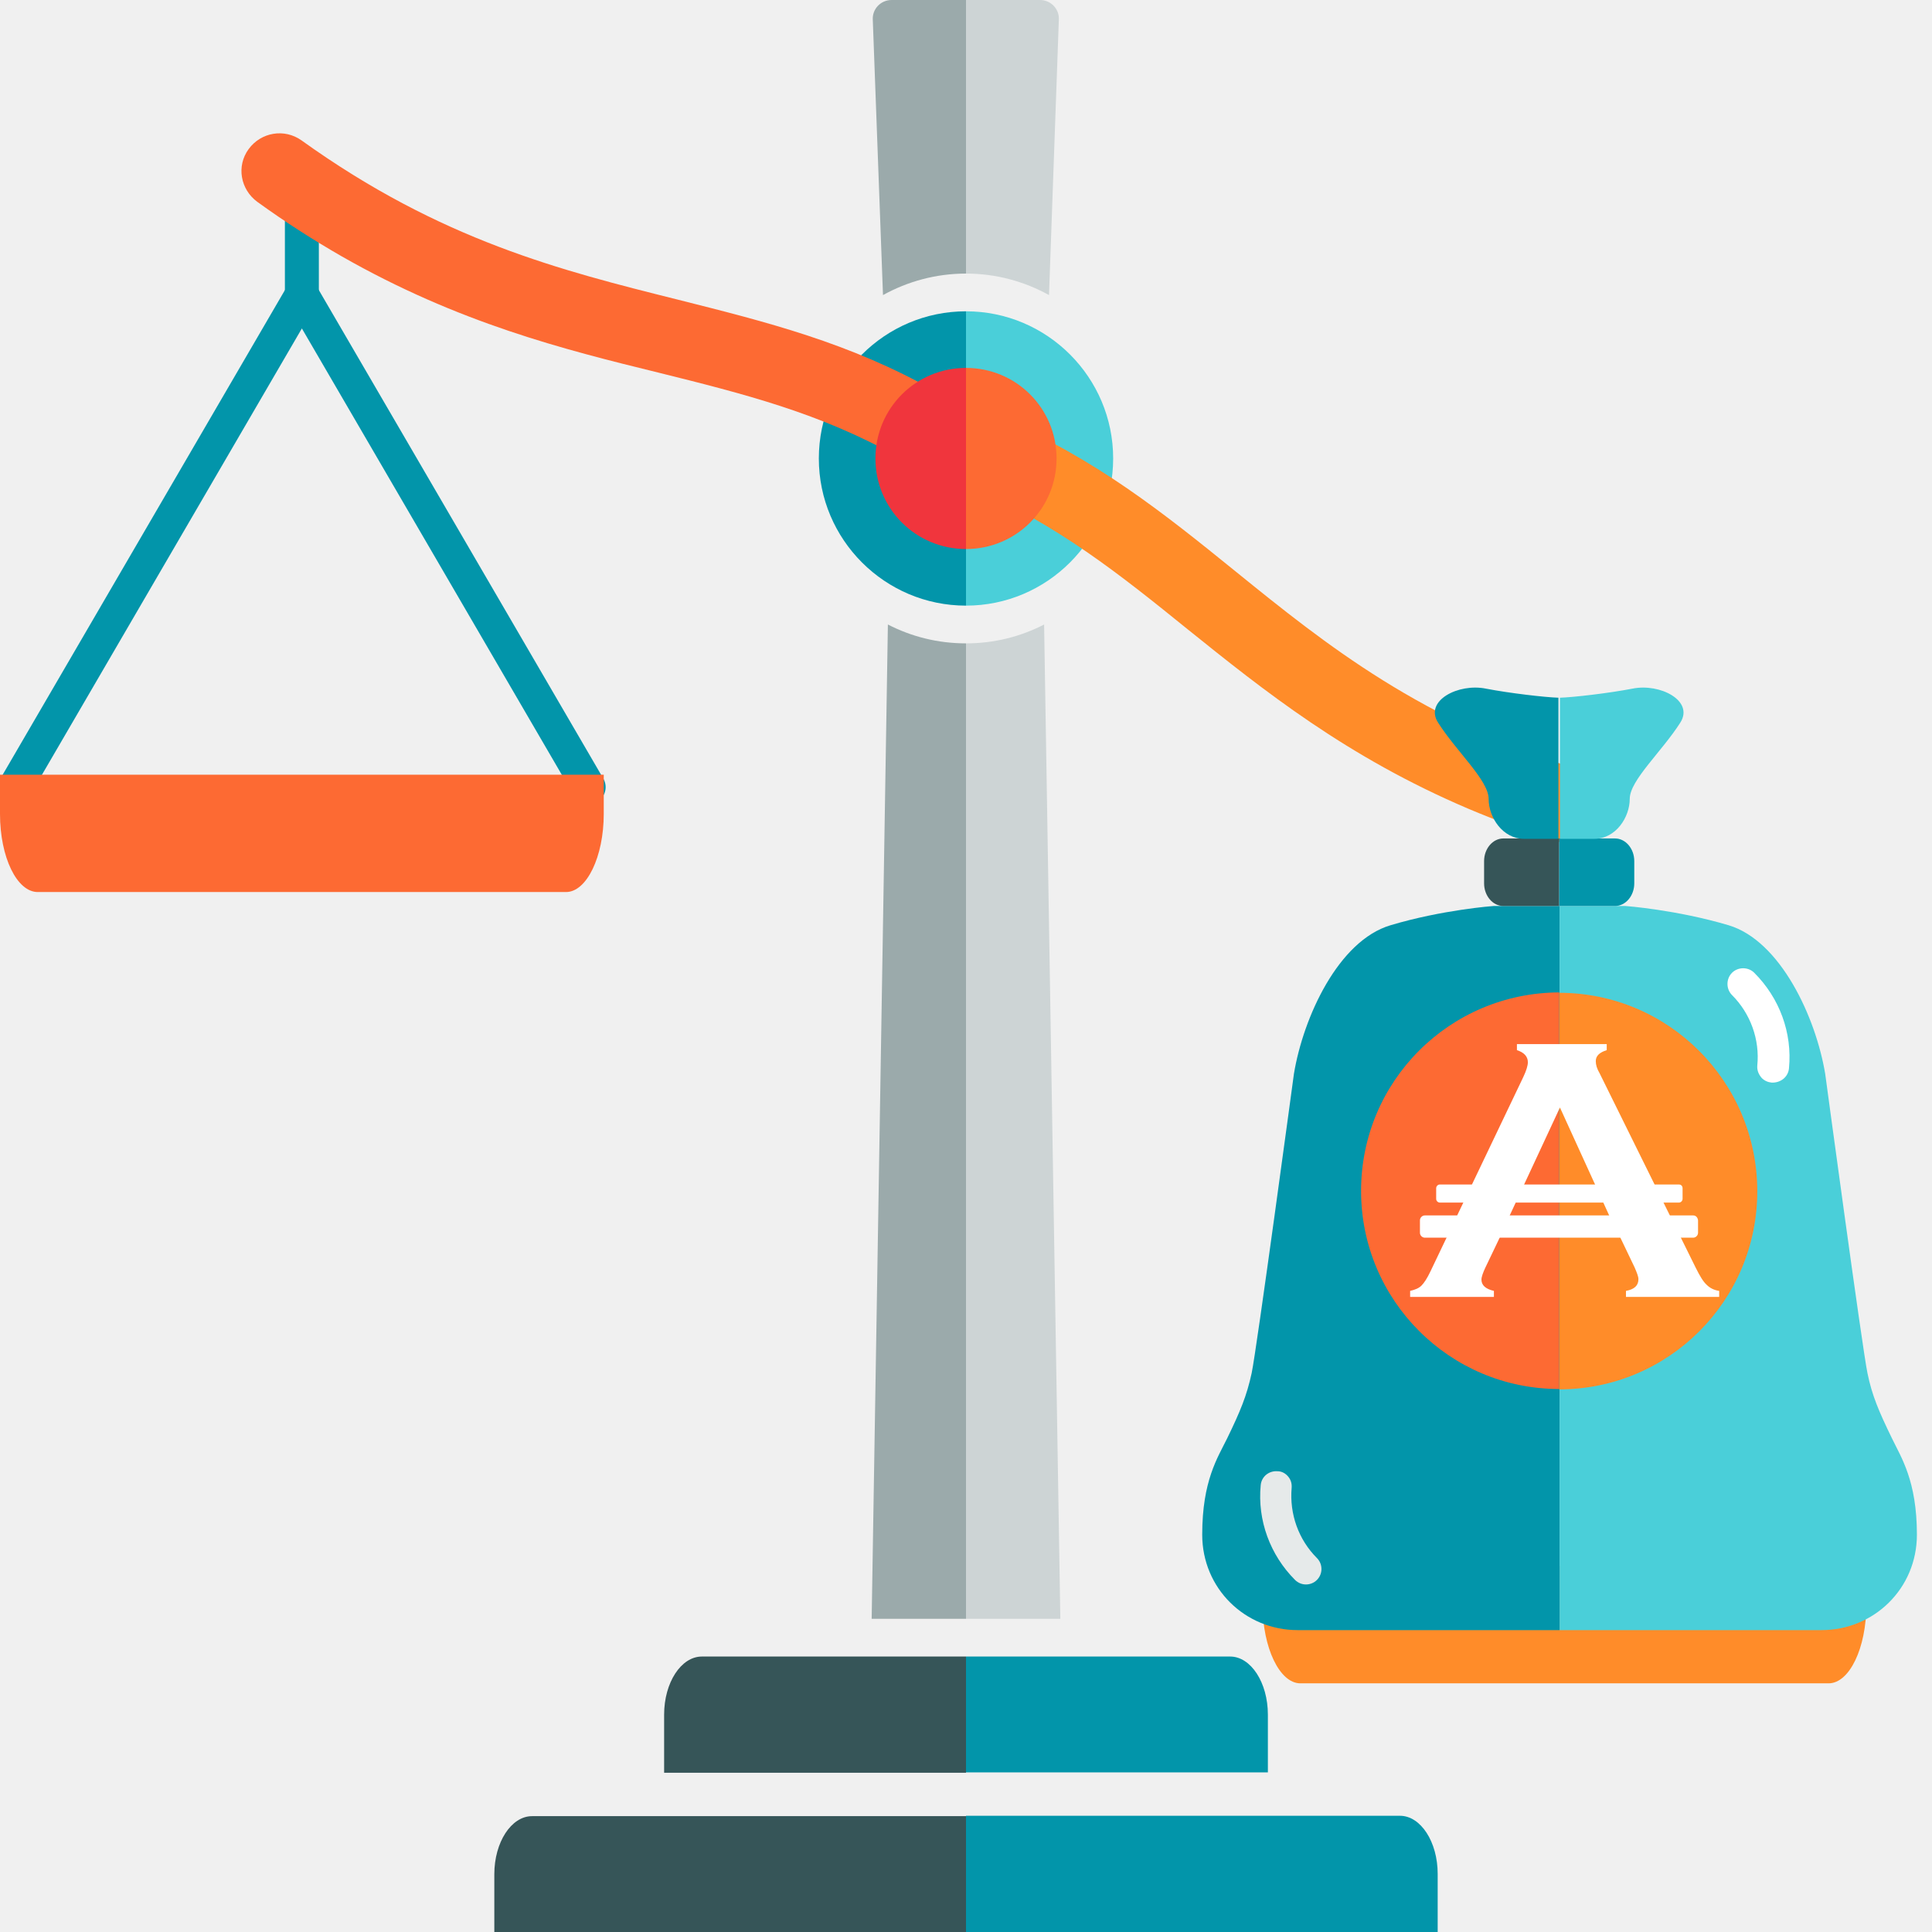
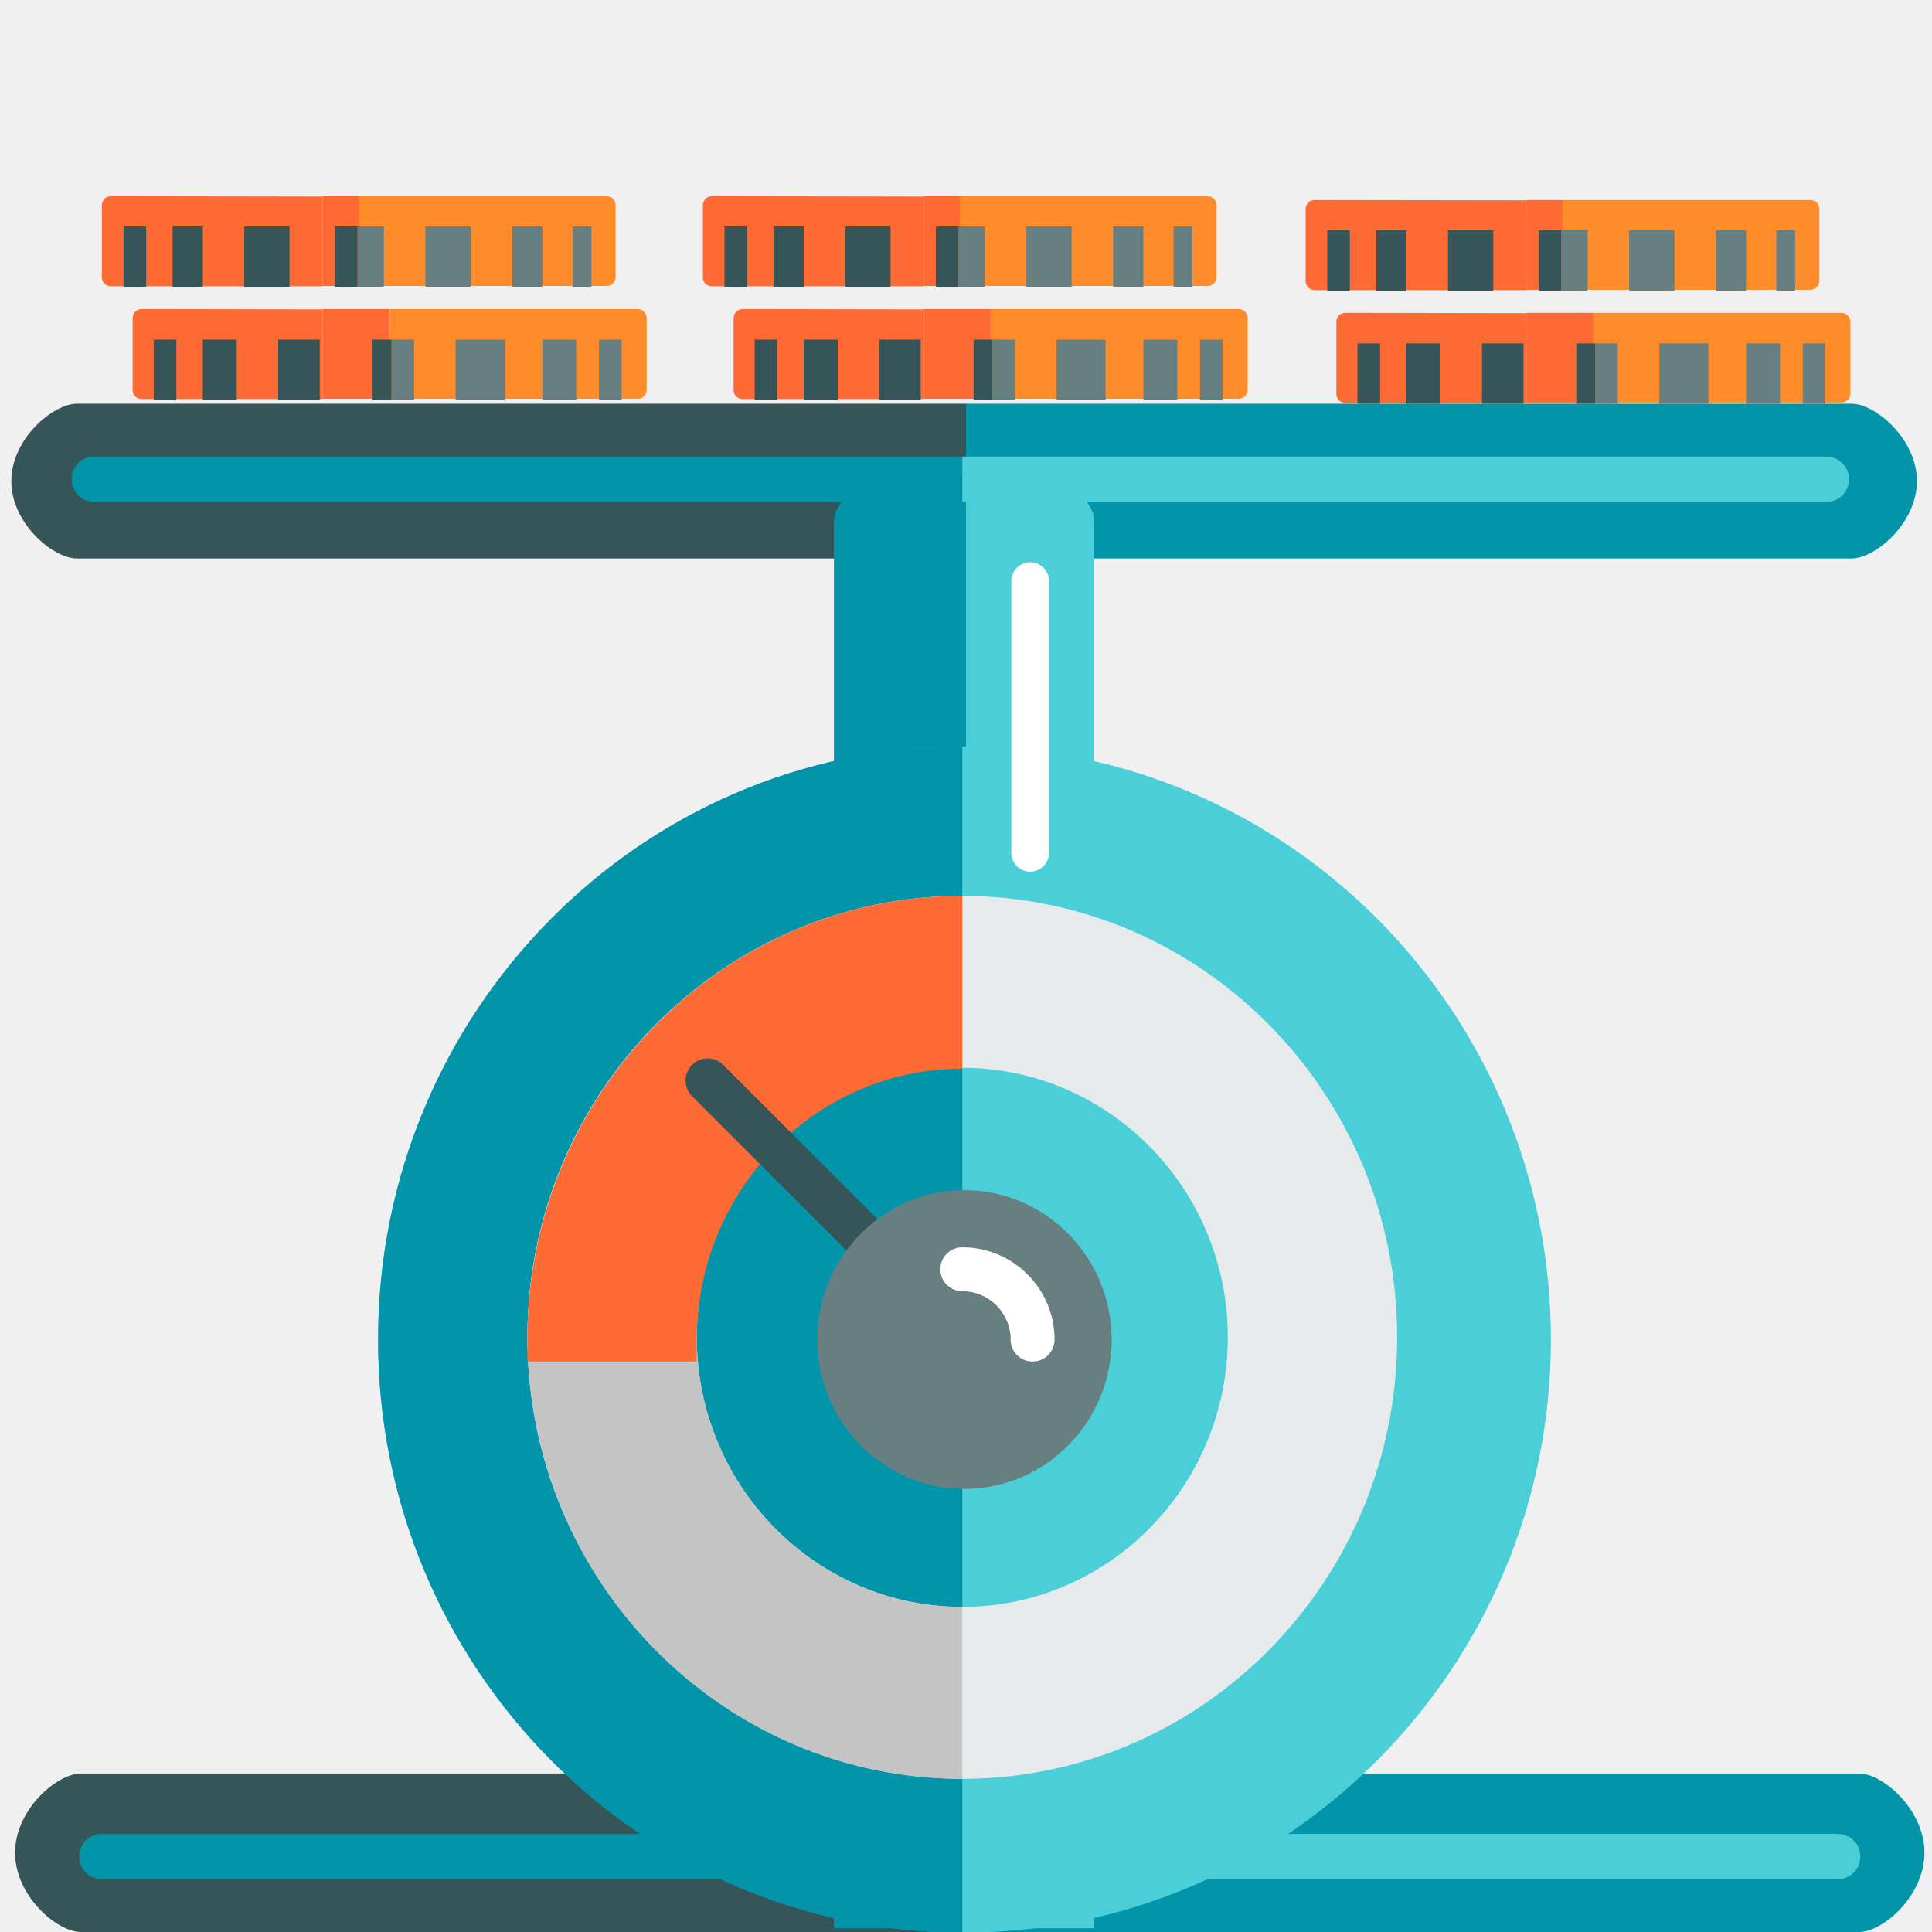
- <svg xmlns="http://www.w3.org/2000/svg" version="1.1" id="Balance" x="0px" y="0px" viewBox="0 0 512 512" style="enable-background:new 0 0 512 512;" xml:space="preserve">
-   <style type="text/css">
- 	.st0{fill:#365558;}
- 	.st1{fill:#0295AA;}
- 	.st2{fill:#9BAAAB;}
- 	.st3{fill:#CDD4D5;}
- 	.st4{fill:none;stroke:#0295AA;stroke-width:9;stroke-linecap:round;stroke-linejoin:round;stroke-miterlimit:10;}
- 	.st5{fill:#FD6A33;}
- 	.st6{fill:#FF8C29;}
- 	.st7{fill:#F0353D;}
- 	.st8{fill:#4ACFD9;}
- 	.st9{fill:#E6EAEA;}
- 	.st10{fill:#FFFFFF;}
- </style>
-   <path class="st0" d="M141,481.3c-5.5,0-10,6.9-10,15.4V512h125v-30.7H141z" />
-   <path class="st1" d="M381,496.6c0-8.5-4.5-15.4-10-15.4H256V512h125V496.6z" />
-   <path class="st1" d="M336,454.4c0-8.5-4.5-15.4-10-15.4h-70v30.7h80V454.4z" />
-   <path class="st0" d="M186,439c-5.5,0-10,6.9-10,15.4v15.4h80V439H186z" />
-   <path class="st2" d="M231,429h25V170.5c-7.5,0-14.5-1.8-20.7-5L231,429z" />
-   <path class="st3" d="M256,170.5V429h25l-4.3-263.5C270.5,168.7,263.5,170.5,256,170.5z" />
-   <path class="st2" d="M234,78.2c6.5-3.6,14-5.7,22-5.7V0h-19.7c-2.9,0-5.2,2.4-5,5.3L234,78.2z" />
-   <path class="st3" d="M280.6,5.3c0.2-2.9-2.1-5.3-5-5.3H256v72.5c8,0,15.5,2.1,22,5.7L280.6,5.3z" />
-   <g>
-     <polyline class="st4" points="156,208.6 80,78.1 4,208.6  " />
-     <line class="st4" x1="80" y1="78.1" x2="80" y2="54.5" />
+ <svg xmlns="http://www.w3.org/2000/svg" width="512" height="512" viewBox="0 0 512 512" fill="none">
+   <g clip-path="url(#clip0_438_51)">
+     <path d="M20.345 107C14.125 107 3 116.254 3 127.5C3 138.746 14.125 148 20.345 148H256V107H20.345Z" fill="#365558" />
+     <path d="M21.414 470C15.169 470 4 479.48 4 491C4 502.52 15.169 512 21.414 512H258V470H21.414Z" fill="#365558" />
+     <path d="M508 127.5C508 116.254 496.919 107 490.723 107H256V148H490.723C496.919 148 508 138.746 508 127.5Z" fill="#0295AA" />
+     <path d="M510 491C510 479.48 498.919 470 492.723 470H258V512H492.723C498.919 512 510 502.52 510 491Z" fill="#0295AA" />
+     <path d="M256 126H241.119C230.048 126 221 131.602 221 138.515V511H256V126Z" fill="#0295AA" />
+     <path d="M290 138.515C290 131.602 281.211 126 270.456 126H256V511H290V138.515Z" fill="#4ACFD9" />
+     <path d="M483.904 121H255V133H484.023C487.37 133 490 130.36 490 127C490 123.64 487.251 121 483.904 121Z" fill="#4ACFD9" />
+     <path d="M24.957 121C21.621 121 19 123.64 19 127C19 130.36 21.621 133 24.957 133H255V121H24.957Z" fill="#0295AA" />
+     <path d="M486.93 486H259V498H487.049C490.381 498 493 495.36 493 492C493 488.64 490.262 486 486.93 486Z" fill="#4ACFD9" />
+     <path d="M27.007 486C23.643 486 21 488.64 21 492C21 495.36 23.643 498 27.007 498H259V486H27.007Z" fill="#0295AA" />
+     <path d="M257.346 340.677L259.907 369.547C263.515 369.198 266.309 366.054 265.96 362.329L264.097 340.794C264.097 340.561 264.097 340.445 264.097 340.328C261.769 340.445 259.557 340.445 257.346 340.677Z" fill="#FFD1A9" />
+     <path d="M251.525 341.26C251.525 341.493 251.525 341.726 251.525 341.842L253.387 363.378C253.737 366.754 256.53 369.431 259.906 369.315L257.345 340.445C255.483 340.795 253.504 341.027 251.525 341.26Z" fill="#FF8C29" />
+     <path d="M278.648 504.348C278.182 500.74 275.039 497.946 271.431 498.295L272.362 508.772H278.997L278.648 504.348Z" fill="#FD6A33" />
+     <path d="M271.314 498.527C267.939 499.109 265.727 502.136 265.96 505.512L266.309 508.888H272.246L271.314 498.527Z" fill="#FFD1A9" />
+     <path d="M246.402 494.917C242.91 493.869 239.068 495.731 238.021 499.107L234.994 508.769H241.979L246.402 494.917Z" fill="#FFD1A9" />
+     <path d="M250.71 503.183C251.757 499.691 249.895 495.966 246.403 494.918L241.979 508.887H248.964L250.71 503.183Z" fill="#FF8C29" />
+     <path d="M280.975 363.258C279.928 366.751 281.79 370.476 285.283 371.523L293.78 344.633C291.685 344.051 289.59 343.352 287.378 342.887L280.975 363.258Z" fill="#FD6A33" />
+     <path d="M255.599 197.844C169.908 197.844 100.193 268.342 100.193 354.995C100.193 441.649 169.908 512.147 255.599 512.147C341.29 512.147 411.005 441.649 411.005 354.996C411.005 268.343 341.29 197.844 255.599 197.844Z" fill="#4ACFD9" />
+     <path d="M100.193 354.996C100.193 441.649 169.647 512.147 255.017 512.147V197.844C169.646 197.844 100.193 268.342 100.193 354.996Z" fill="#0295AA" />
+     <path d="M255.017 237.422C191.47 237.422 139.772 289.904 139.772 354.413C139.772 418.921 191.47 471.403 255.017 471.403C318.563 471.403 370.261 418.921 370.261 354.413C370.261 289.904 318.563 237.422 255.017 237.422ZM255.017 425.843C216.218 425.843 184.652 393.8 184.652 354.413C184.652 315.025 216.217 282.982 255.017 282.982C293.816 282.982 325.381 315.025 325.381 354.413C325.381 393.8 293.816 425.843 255.017 425.843Z" fill="#E6EAEA" />
+     <path d="M184.652 354.413C184.652 315.026 216.217 282.982 255.017 282.982V237.422C191.47 237.422 139.772 289.904 139.772 354.413C139.772 418.921 191.47 471.403 255.017 471.403V425.843C216.218 425.842 184.652 393.799 184.652 354.413Z" fill="#C4C4C4" />
+     <path d="M139.772 354.995V360.815H184.652V354.995C184.652 315.412 216.217 283.209 255.017 283.209V237.422C191.47 237.421 139.772 290.165 139.772 354.995Z" fill="#FD6A33" />
+     <path d="M256.153 360.814C254.657 360.814 253.16 360.243 252.018 359.102L183.393 290.477C181.109 288.192 181.109 284.489 183.393 282.205C185.678 279.921 189.381 279.921 191.664 282.205L260.289 350.83C262.573 353.115 262.573 356.817 260.289 359.102C259.147 360.243 257.65 360.814 256.153 360.814Z" fill="#365558" />
+     <path d="M255.598 315.418C234.096 315.418 216.602 333.172 216.602 354.997C216.602 376.822 234.096 394.576 255.598 394.576C277.101 394.576 294.595 376.821 294.595 354.997C294.595 333.174 277.101 315.418 255.598 315.418Z" fill="#687F82" />
+     <path d="M273.642 360.817C270.428 360.817 267.822 358.211 267.822 354.997C267.822 347.936 262.078 342.191 255.017 342.191C251.802 342.191 249.196 339.586 249.196 336.371C249.196 333.156 251.803 330.551 255.017 330.551C268.496 330.551 279.463 341.517 279.463 354.997C279.463 358.211 276.857 360.817 273.642 360.817Z" fill="white" />
+     <path d="M273 154V226" stroke="white" stroke-width="10" stroke-miterlimit="10" stroke-linecap="round" stroke-linejoin="round" />
+     <path d="M328.267 81.898H262.531V105.679H328.267C329.541 105.679 330.645 104.66 330.645 103.301V84.192C330.56 82.918 329.541 81.898 328.267 81.898Z" fill="#FF8C29" />
+     <path d="M262.531 81.898H244.781V105.679H262.531V81.898Z" fill="#FD6A33" />
+     <path d="M196.794 81.898C195.52 81.898 194.416 82.918 194.416 84.276V103.386C194.416 104.66 195.435 105.764 196.794 105.764H244.78V81.983L196.794 81.898Z" fill="#FD6A33" />
+     <path d="M312 90H303V106H312V90Z" fill="#687F82" />
+     <path d="M324 90H318V106H324V90Z" fill="#687F82" />
+     <path d="M293 90H280V106H293V90Z" fill="#687F82" />
+     <path d="M222 90H213V106H222V90Z" fill="#365558" />
+     <path d="M206 90H200V106H206V90Z" fill="#365558" />
+     <path d="M244 90H233V106H244V90Z" fill="#365558" />
+     <path d="M269 90H263V106H269V90Z" fill="#687F82" />
+     <path d="M263 90H258V106H263V90Z" fill="#365558" />
+     <path d="M320.031 52H254.294V75.781H320.031C321.305 75.781 322.409 74.761 322.409 73.403V54.293C322.409 53.104 321.39 52 320.031 52Z" fill="#FF8C29" />
+     <path d="M254.38 52H244.783V75.781H254.38V52Z" fill="#FD6A33" />
+     <path d="M188.643 52C187.369 52 186.265 53.019 186.265 54.378V73.487C186.265 74.761 187.284 75.866 188.643 75.866H244.782V52.085L188.643 52Z" fill="#FD6A33" />
+     <path d="M303 60H295V76H303V60Z" fill="#687F82" />
+     <path d="M316 60H311V76H316V60Z" fill="#687F82" />
+     <path d="M284 60H272V76H284V60Z" fill="#687F82" />
+     <path d="M213 60H205V76H213V60Z" fill="#365558" />
+     <path d="M198 60H192V76H198V60Z" fill="#365558" />
+     <path d="M236 60H224V76H236V60Z" fill="#365558" />
+     <path d="M261 60H254V76H261V60Z" fill="#687F82" />
+     <path d="M254 60H248V76H254V60Z" fill="#365558" />
+     <path d="M488.003 82.898H422.266V106.679H488.003C489.277 106.679 490.381 105.66 490.381 104.301V85.192C490.296 83.918 489.277 82.898 488.003 82.898Z" fill="#FF8C29" />
+     <path d="M422.267 82.898H404.516V106.679H422.267V82.898Z" fill="#FD6A33" />
+     <path d="M356.529 82.898C355.255 82.898 354.151 83.918 354.151 85.276V104.386C354.151 105.66 355.171 106.764 356.529 106.764H404.515V82.983L356.529 82.898Z" fill="#FD6A33" />
+     <path d="M471.735 91H462.735V107H471.735V91Z" fill="#687F82" />
+     <path d="M483.735 91H477.735V107H483.735V91Z" fill="#687F82" />
+     <path d="M452.735 91H439.735V107H452.735V91Z" fill="#687F82" />
+     <path d="M381.735 91H372.735V107H381.735V91Z" fill="#365558" />
+     <path d="M365.735 91H359.735V107H365.735V91Z" fill="#365558" />
+     <path d="M403.735 91H392.735V107H403.735V91Z" fill="#365558" />
+     <path d="M428.735 91H422.735V107H428.735V91Z" fill="#687F82" />
+     <path d="M422.735 91H417.735V107H422.735V91Z" fill="#365558" />
+     <path d="M479.766 53H414.03V76.781H479.766C481.04 76.781 482.144 75.761 482.144 74.403V55.293C482.144 54.104 481.125 53 479.766 53Z" fill="#FF8C29" />
+     <path d="M414.115 53H404.518V76.781H414.115V53Z" fill="#FD6A33" />
+     <path d="M348.378 53C347.104 53 346 54.019 346 55.378V74.487C346 75.761 347.019 76.866 348.378 76.866H404.517V53.085L348.378 53Z" fill="#FD6A33" />
+     <path d="M462.735 61H454.735V77H462.735V61Z" fill="#687F82" />
+     <path d="M475.735 61H470.735V77H475.735V61Z" fill="#687F82" />
+     <path d="M443.735 61H431.735V77H443.735V61Z" fill="#687F82" />
+     <path d="M372.735 61H364.735V77H372.735V61Z" fill="#365558" />
+     <path d="M357.735 61H351.735V77H357.735V61Z" fill="#365558" />
+     <path d="M395.735 61H383.735V77H395.735V61Z" fill="#365558" />
+     <path d="M420.735 61H413.735V77H420.735V61Z" fill="#687F82" />
+     <path d="M413.735 61H407.735V77H413.735V61Z" fill="#365558" />
+     <path d="M169.003 81.898H103.266V105.679H169.003C170.277 105.679 171.381 104.66 171.381 103.301V84.192C171.296 82.918 170.277 81.898 169.003 81.898Z" fill="#FF8C29" />
+     <path d="M103.267 81.898H85.516V105.679H103.267V81.898Z" fill="#FD6A33" />
+     <path d="M37.529 81.898C36.255 81.898 35.151 82.918 35.151 84.276V103.386C35.151 104.66 36.17 105.764 37.529 105.764H85.515V81.983L37.529 81.898Z" fill="#FD6A33" />
+     <path d="M152.735 90H143.735V106H152.735V90Z" fill="#687F82" />
+     <path d="M164.735 90H158.735V106H164.735V90Z" fill="#687F82" />
+     <path d="M133.735 90H120.735V106H133.735V90Z" fill="#687F82" />
+     <path d="M62.735 90H53.735V106H62.735V90Z" fill="#365558" />
+     <path d="M46.735 90H40.735V106H46.735V90Z" fill="#365558" />
+     <path d="M84.735 90H73.735V106H84.735V90Z" fill="#365558" />
+     <path d="M109.735 90H103.735V106H109.735V90Z" fill="#687F82" />
+     <path d="M103.735 90H98.735V106H103.735V90Z" fill="#365558" />
+     <path d="M160.766 52H95.03V75.781H160.766C162.04 75.781 163.144 74.761 163.144 73.403V54.293C163.144 53.104 162.125 52 160.766 52Z" fill="#FF8C29" />
+     <path d="M95.115 52H85.518V75.781H95.115V52Z" fill="#FD6A33" />
+     <path d="M29.378 52C28.104 52 27 53.019 27 54.378V73.487C27 74.761 28.019 75.866 29.378 75.866H85.517V52.085L29.378 52Z" fill="#FD6A33" />
+     <path d="M143.735 60H135.735V76H143.735V60Z" fill="#687F82" />
+     <path d="M156.735 60H151.735V76H156.735V60Z" fill="#687F82" />
+     <path d="M124.735 60H112.735V76H124.735V60Z" fill="#687F82" />
+     <path d="M53.735 60H45.735V76H53.735V60Z" fill="#365558" />
+     <path d="M38.735 60H32.735V76H38.735V60Z" fill="#365558" />
+     <path d="M76.735 60H64.735V76H76.735V60Z" fill="#365558" />
+     <path d="M101.735 60H94.735V76H101.735V60Z" fill="#687F82" />
+     <path d="M94.735 60H88.735V76H94.735V60Z" fill="#365558" />
  </g>
-   <path id="plato_11_" class="st5" d="M160,205.3H0v10.4c0,11.5,4.5,20.7,10,20.7h140c5.5,0,10-9.4,10-20.7V205.3z" />
-   <path id="plato_10_" class="st6" d="M494.6,415h-160v10.3c0,11.3,4.5,20.8,10,20.8h140c5.5,0,10-9.3,10-20.8V415z" />
-   <path class="st1" d="M217,121.5c0,21.5,17.5,39,39,39v-78C234.5,82.5,217,100,217,121.5z" />
-   <path class="st5" d="M179.6,79.4c-30.8-7.7-62.8-15.7-99.7-42.2c-4.5-3.2-10.7-2.2-14,2.3s-2.2,10.7,2.3,14  c7.6,5.5,15,10.2,22.3,14.4c31,17.7,58.9,24.7,84.2,30.9c22.1,5.5,42.9,10.7,63.3,22.3l9.9-17.4C225.2,90.8,203,85.3,179.6,79.4z" />
-   <path class="st7" d="M232,121.5c0,13.3,10.7,24,24,24v-48C242.7,97.5,232,108.2,232,121.5z" />
-   <path class="st8" d="M256,82.5v78c21.5,0,39-17.5,39-39S277.5,82.5,256,82.5z" />
-   <path class="st6" d="M426.4,216.9c1.6-5.3-1.3-10.9-6.6-12.5c-43.1-13.2-68.2-33.4-92.4-53c-19-15.4-37.1-29.9-62.2-40.6l-7.8,18.4  c22.6,9.6,39.6,23.2,57.5,37.7c19.8,15.9,41.9,33.7,74.4,47.5c7.6,3.2,15.9,6.3,24.8,9C419.2,225.2,424.8,222.2,426.4,216.9z" />
-   <path class="st5" d="M256,97.5v48c13.3,0,24-10.7,24-24S269.3,97.5,256,97.5z" />
-   <path class="st1" d="M368.5,245.2c-13.8,4.1-23.1,24.3-25.6,39.4c0,0-9.9,73.3-11.2,79.3c-1.3,6-3,10.1-6.5,17.3  c-2.5,5.1-6.6,11.2-6.6,25.5c0,14.3,11.4,25.3,25.3,25.3h69.4V240.1h-17.5C395.7,240.1,382.2,241.1,368.5,245.2z" />
-   <path class="st8" d="M430.8,240.1h-17.5V432h69.4c13.9,0,25.3-11,25.3-25.3c0-14.3-4.2-20.5-6.6-25.5c-3.5-7.2-5.3-11.4-6.5-17.3  c-1.3-6-11.2-79.3-11.2-79.3c-2.5-15.1-11.9-35.3-25.6-39.4C444.3,241.1,430.8,240.1,430.8,240.1z" />
-   <path class="st0" d="M398.4,222.2c-2.8,0-5.1,2.7-5.1,6v5.9c0,3.3,2.3,6,5.1,6h14.8v-17.9H398.4z" />
-   <path class="st1" d="M428,222.2c2.8,0,5.1,2.7,5.1,6v5.9c0,3.3-2.3,6-5.1,6h-14.8v-17.9H428z" />
-   <path class="st1" d="M393.8,182.5c-7.3-1.5-16.4,3.2-12.7,9c4.9,7.7,13.4,15.3,13.4,20.2s3.7,10.6,9.4,10.6h9.1c0,0,0-33.3,0-37.4  C409.5,184.8,400,183.7,393.8,182.5z" />
-   <path class="st8" d="M432.6,182.5c7.3-1.5,16.4,3.2,12.7,9c-4.9,7.7-13.4,15.3-13.4,20.2s-3.7,10.6-9.4,10.6h-9.1c0,0,0-33.3,0-37.4  C416.9,184.8,426.4,183.7,432.6,182.5z" />
-   <path class="st9" d="M341.1,391c0.9,0.9,1.3,2,1.2,3.3c-0.6,6.9,1.8,13.7,6.7,18.6c1.6,1.6,1.6,4.2,0,5.8s-4.2,1.6-5.8,0  c-6.6-6.6-10-15.8-9.1-25.1c0.2-2.3,2.2-3.9,4.5-3.7C339.5,389.9,340.4,390.3,341.1,391z" />
-   <path class="st10" d="M474.1,283.1c0.9-9.4-2.5-18.6-9.2-25.3c-1.6-1.6-4.3-1.6-5.9,0s-1.6,4.3,0,5.9c4.9,4.9,7.4,11.8,6.7,18.7  c-0.1,1.3,0.4,2.4,1.2,3.3c0.7,0.7,1.6,1.1,2.6,1.2C471.9,287,473.9,285.4,474.1,283.1z" />
-   <g>
-     <path class="st6" d="M413.2,263.1v105.1c29,0,52.5-23.5,52.5-52.5C465.7,286.7,442.2,263.1,413.2,263.1z" />
-     <path class="st5" d="M360.7,315.6c0,29,23.5,52.5,52.5,52.5V263C384.2,263.1,360.7,286.5,360.7,315.6z" />
-     <g>
-       <path class="st10" d="M398.1,326.6l-4.5,9.4c-0.6,1.3-1,2.4-1,3.1c0,1.5,1.1,2.5,3.3,3v1.6h-22.2v-1.6c1.3-0.3,2.3-0.7,3-1.4    c0.7-0.7,1.5-1.9,2.4-3.8l24.6-51.5c0.8-1.7,1.2-3,1.2-3.9c0-1.5-1-2.6-2.9-3.2v-1.6h23.8v1.6c-1.9,0.6-2.9,1.5-2.9,2.9    c0,1,0.3,2,1,3.2l25.5,51.6c1.1,2.2,2,3.7,2.9,4.5c0.8,0.8,1.9,1.4,3.3,1.6v1.6h-24.7v-1.6c2.2-0.4,3.3-1.4,3.3-3.1    c0-0.7-0.4-1.7-1-3.1l-4.5-9.4 M428.5,326.6l-15.1-33.1l-15.4,33.1" />
-     </g>
-     <path class="st10" d="M448.7,322.1h-71.1c-0.7,0-1.3,0.6-1.3,1.3v3.3c0,0.7,0.6,1.3,1.3,1.3h71.1c0.7,0,1.3-0.6,1.3-1.3v-3.3   C449.9,322.6,449.4,322.1,448.7,322.1z" />
-     <path class="st10" d="M444.9,313.9h-63.3c-0.6,0-1,0.5-1,1v2.8c0,0.6,0.5,1,1,1h63.3c0.6,0,1-0.5,1-1v-2.8   C445.9,314.3,445.5,313.9,444.9,313.9z" />
-   </g>
+   <defs>
+     <clipPath id="clip0_438_51">
+       <rect width="512" height="512" fill="white" />
+     </clipPath>
+   </defs>
</svg>
